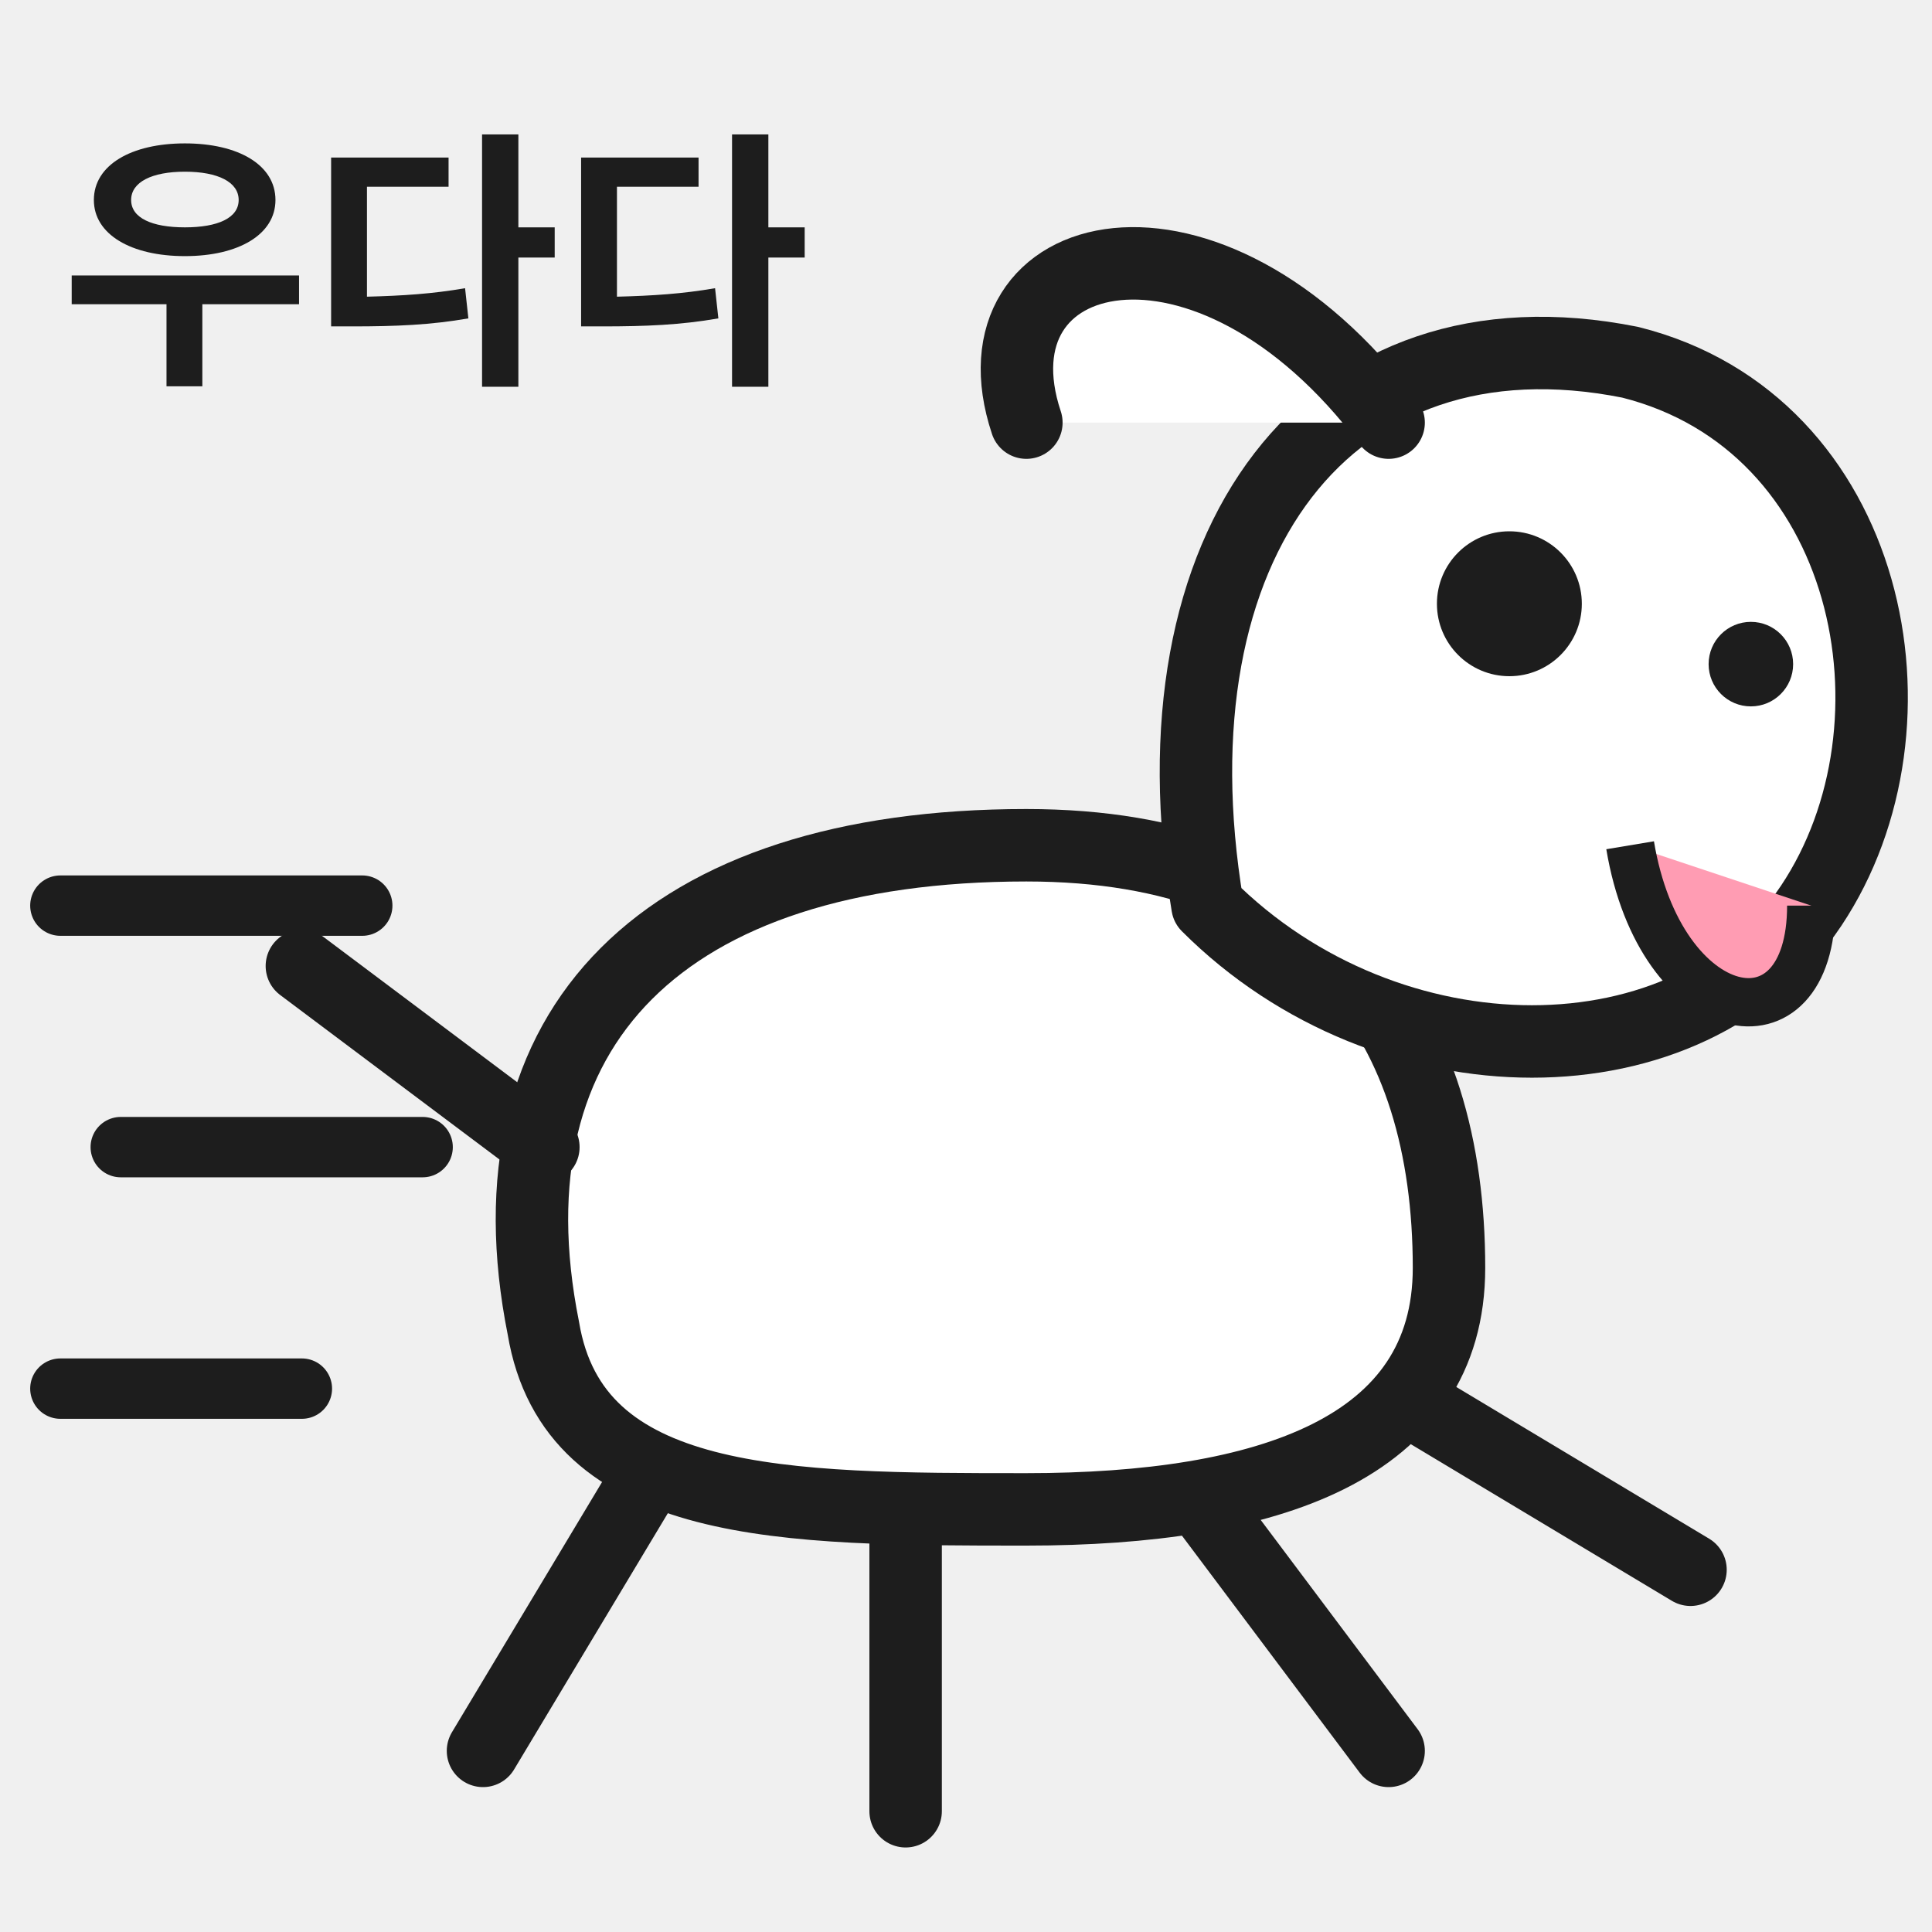
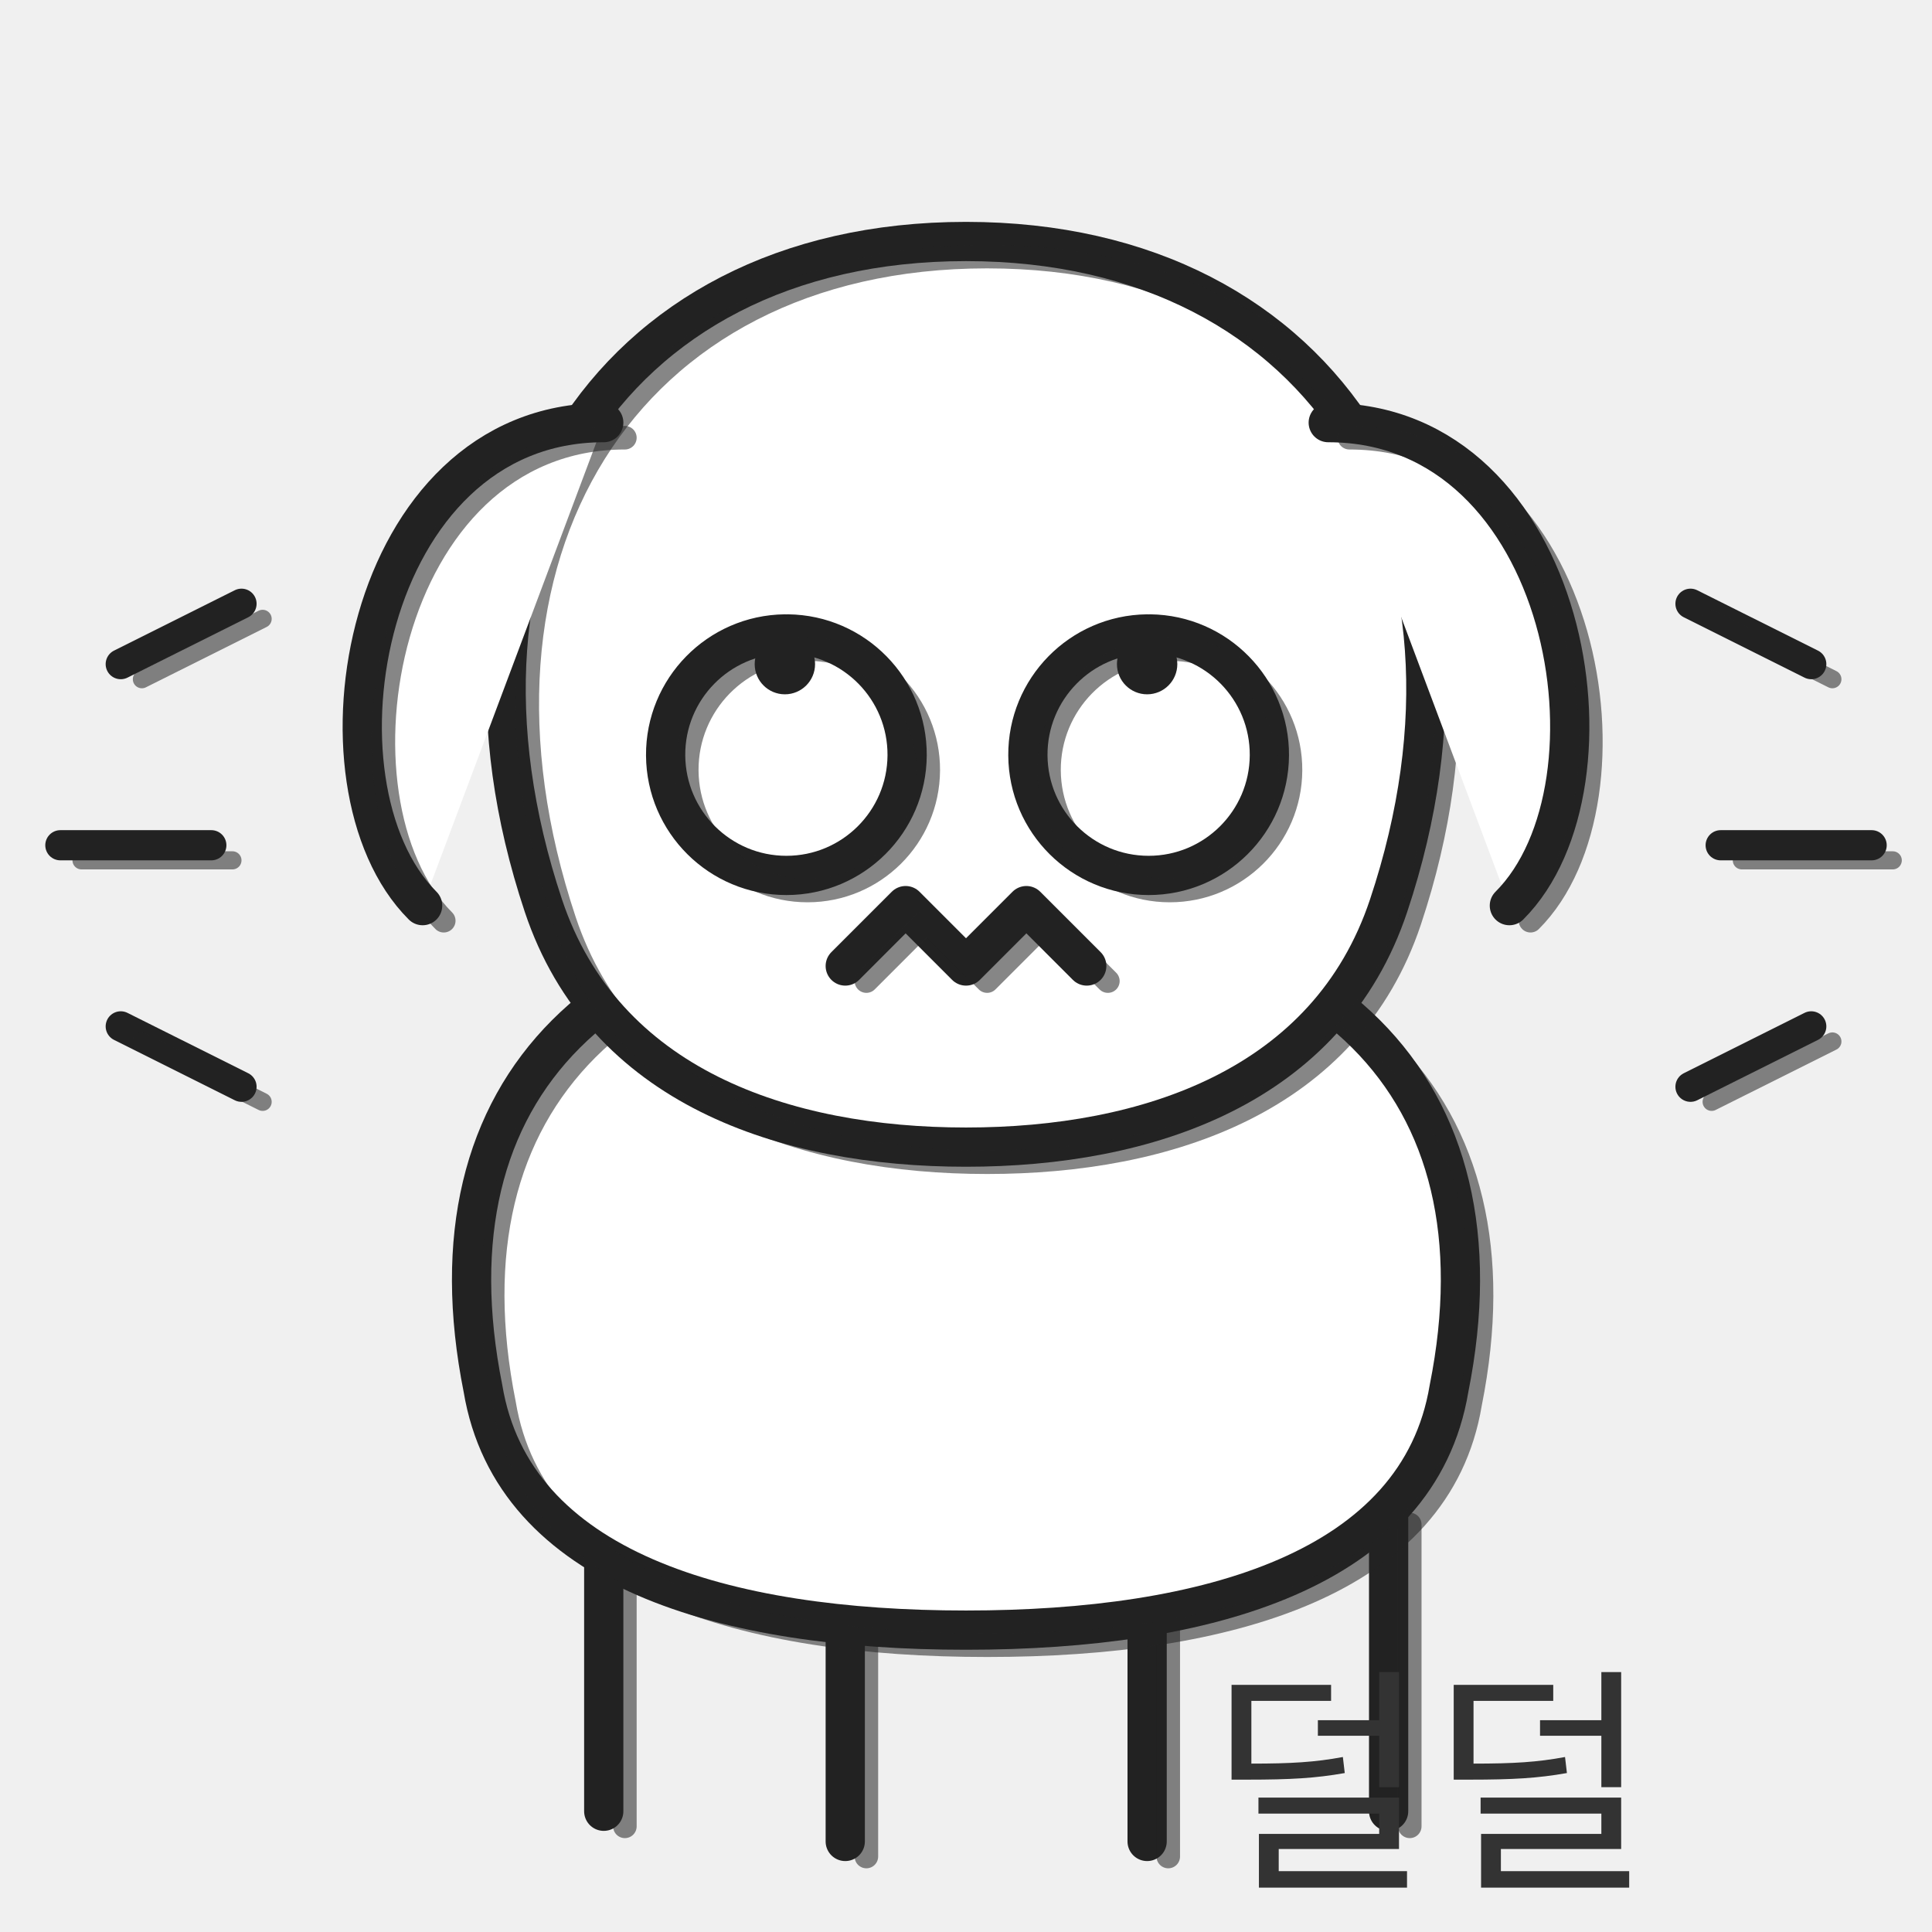
<svg xmlns="http://www.w3.org/2000/svg" width="64" height="64" viewBox="0 0 64 64">
-   <path d="M2 30 H12 M4 38 H14 M2 46 H10" stroke="#1d1d1d" stroke-width="2" stroke-linecap="round" />
-   <g stroke="#1d1d1d" stroke-width="2.4" stroke-linecap="round" stroke-linejoin="round" fill="#fff">
-     <path d="M22 48 L16 58 M30 50 L30 60 M40 50 L46 58 M46 46 L56 52" />
-     <path d="M18 44 C16 34 22 28 34 28 C44 28 48 34 48 42 C48 48 42 50 34 50 C26 50 19 50 18 44Z" />
-     <path d="M18 38 L10 32" />
-     <path d="M40 30 C38 18 44 10 54 12 C62 14 64 24 60 30 C56 36 46 36 40 30Z" />
-     <path d="M46 14 C40 6 32 8 34 14" />
+   <g fill="none" stroke="#222" stroke-width="1.3" stroke-linecap="round" stroke-linejoin="round">
+     <path d="M20 60 L20 50 M28 61 L28 52 M38 61 L38 52 M46 60 L46 50" />
  </g>
-   <circle cx="50" cy="20" r="2.4" fill="#1d1d1d" />
-   <circle cx="58" cy="22" r="1.4" fill="#1d1d1d" />
-   <path d="M54 28 C55 34 60 35 60 30" fill="#FF9CB3" stroke="#1d1d1d" stroke-width="1.6" />
-   <text x="2" y="12" font-family="sans-serif" font-size="9" font-weight="800" fill="#1d1d1d">우다다</text>
+   <g fill="none" stroke="#222" stroke-width="0.78" stroke-linecap="round" stroke-linejoin="round" opacity=".55" transform="translate(.7 .5)">
+     <path d="M20 60 L20 50 M28 61 L28 52 M38 61 L38 52 M46 60 L46 50" />
+   </g>
+   <g fill="#fff" stroke="#222" stroke-width="1.3" stroke-linecap="round" stroke-linejoin="round">
+     <path d="M16 46 C14 36 20 30 32 30 C44 30 50 36 48 46 C47 52 40 54 32 54 C24 54 17 52 16 46Z" />
+   </g>
+   <g fill="none" stroke="#222" stroke-width="0.78" stroke-linecap="round" stroke-linejoin="round" opacity=".55" transform="translate(.7 .5)">
+     <path d="M16 46 C14 36 20 30 32 30 C44 30 50 36 48 46 C47 52 40 54 32 54 C24 54 17 52 16 46Z" />
+   </g>
+   <g fill="#fff" stroke="#222" stroke-width="1.3" stroke-linecap="round" stroke-linejoin="round">
+     <path d="M18 30 C14 18 20 8 32 8 C44 8 50 18 46 30 C44 36 38 38 32 38 C26 38 20 36 18 30Z" />
+   </g>
+   <g fill="none" stroke="#222" stroke-width="0.78" stroke-linecap="round" stroke-linejoin="round" opacity=".55" transform="translate(.7 .5)">
+     <path d="M18 30 C14 18 20 8 32 8 C44 8 50 18 46 30 C44 36 38 38 32 38 C26 38 20 36 18 30Z" />
+   </g>
+   <g fill="#fff" stroke="#222" stroke-width="1.3" stroke-linecap="round" stroke-linejoin="round">
+     <path d="M20 14 C12 14 10 26 14 30" />
+     <path d="M44 14 C52 14 54 26 50 30" />
+   </g>
+   <g fill="none" stroke="#222" stroke-width="0.78" stroke-linecap="round" stroke-linejoin="round" opacity=".55" transform="translate(.7 .5)">
+     <path d="M20 14 C12 14 10 26 14 30" />
+     <path d="M44 14 C52 14 54 26 50 30" />
+   </g>
+   <g fill="none" stroke="#222" stroke-width="1.3" stroke-linecap="round" stroke-linejoin="round">
+     <path d="M26 21 a4 4 0 1 0 .1 0" />
+     <path d="M38 21 a4 4 0 1 0 .1 0" />
+   </g>
+   <g fill="none" stroke="#222" stroke-width="0.78" stroke-linecap="round" stroke-linejoin="round" opacity=".55" transform="translate(.7 .5)">
+     <path d="M26 21 a4 4 0 1 0 .1 0" />
+     <path d="M38 21 a4 4 0 1 0 .1 0" />
+   </g>
+   <circle cx="26" cy="22" r="1" fill="#222" />
+   <circle cx="38" cy="22" r="1" fill="#222" />
+   <g fill="none" stroke="#222" stroke-width="1.3" stroke-linecap="round" stroke-linejoin="round">
+     <path d="M28 32 l2 -2 l2 2 l2 -2 l2 2" />
+   </g>
+   <g fill="none" stroke="#222" stroke-width="0.78" stroke-linecap="round" stroke-linejoin="round" opacity=".55" transform="translate(.7 .5)">
+     <path d="M28 32 l2 -2 l2 2 l2 -2 l2 2" />
+   </g>
+   <g fill="none" stroke="#222" stroke-width="1" stroke-linecap="round" stroke-linejoin="round">
+     <path d="M8 20 l-4 2 M7 28 l-5 0 M8 36 l-4 -2" />
+     <path d="M56 20 l4 2 M57 28 l5 0 M56 36 l4 -2" />
+   </g>
+   <g fill="none" stroke="#222" stroke-width="0.60" stroke-linecap="round" stroke-linejoin="round" opacity=".55" transform="translate(.7 .5)">
+     <path d="M8 20 l-4 2 M7 28 l-5 0 M8 36 l-4 -2" />
+     <path d="M56 20 l4 2 M57 28 l5 0 M56 36 l4 -2" />
+   </g>
+   <text x="40" y="62" font-size="8" font-family="sans-serif" fill="#333">덜덜</text>
</svg>
